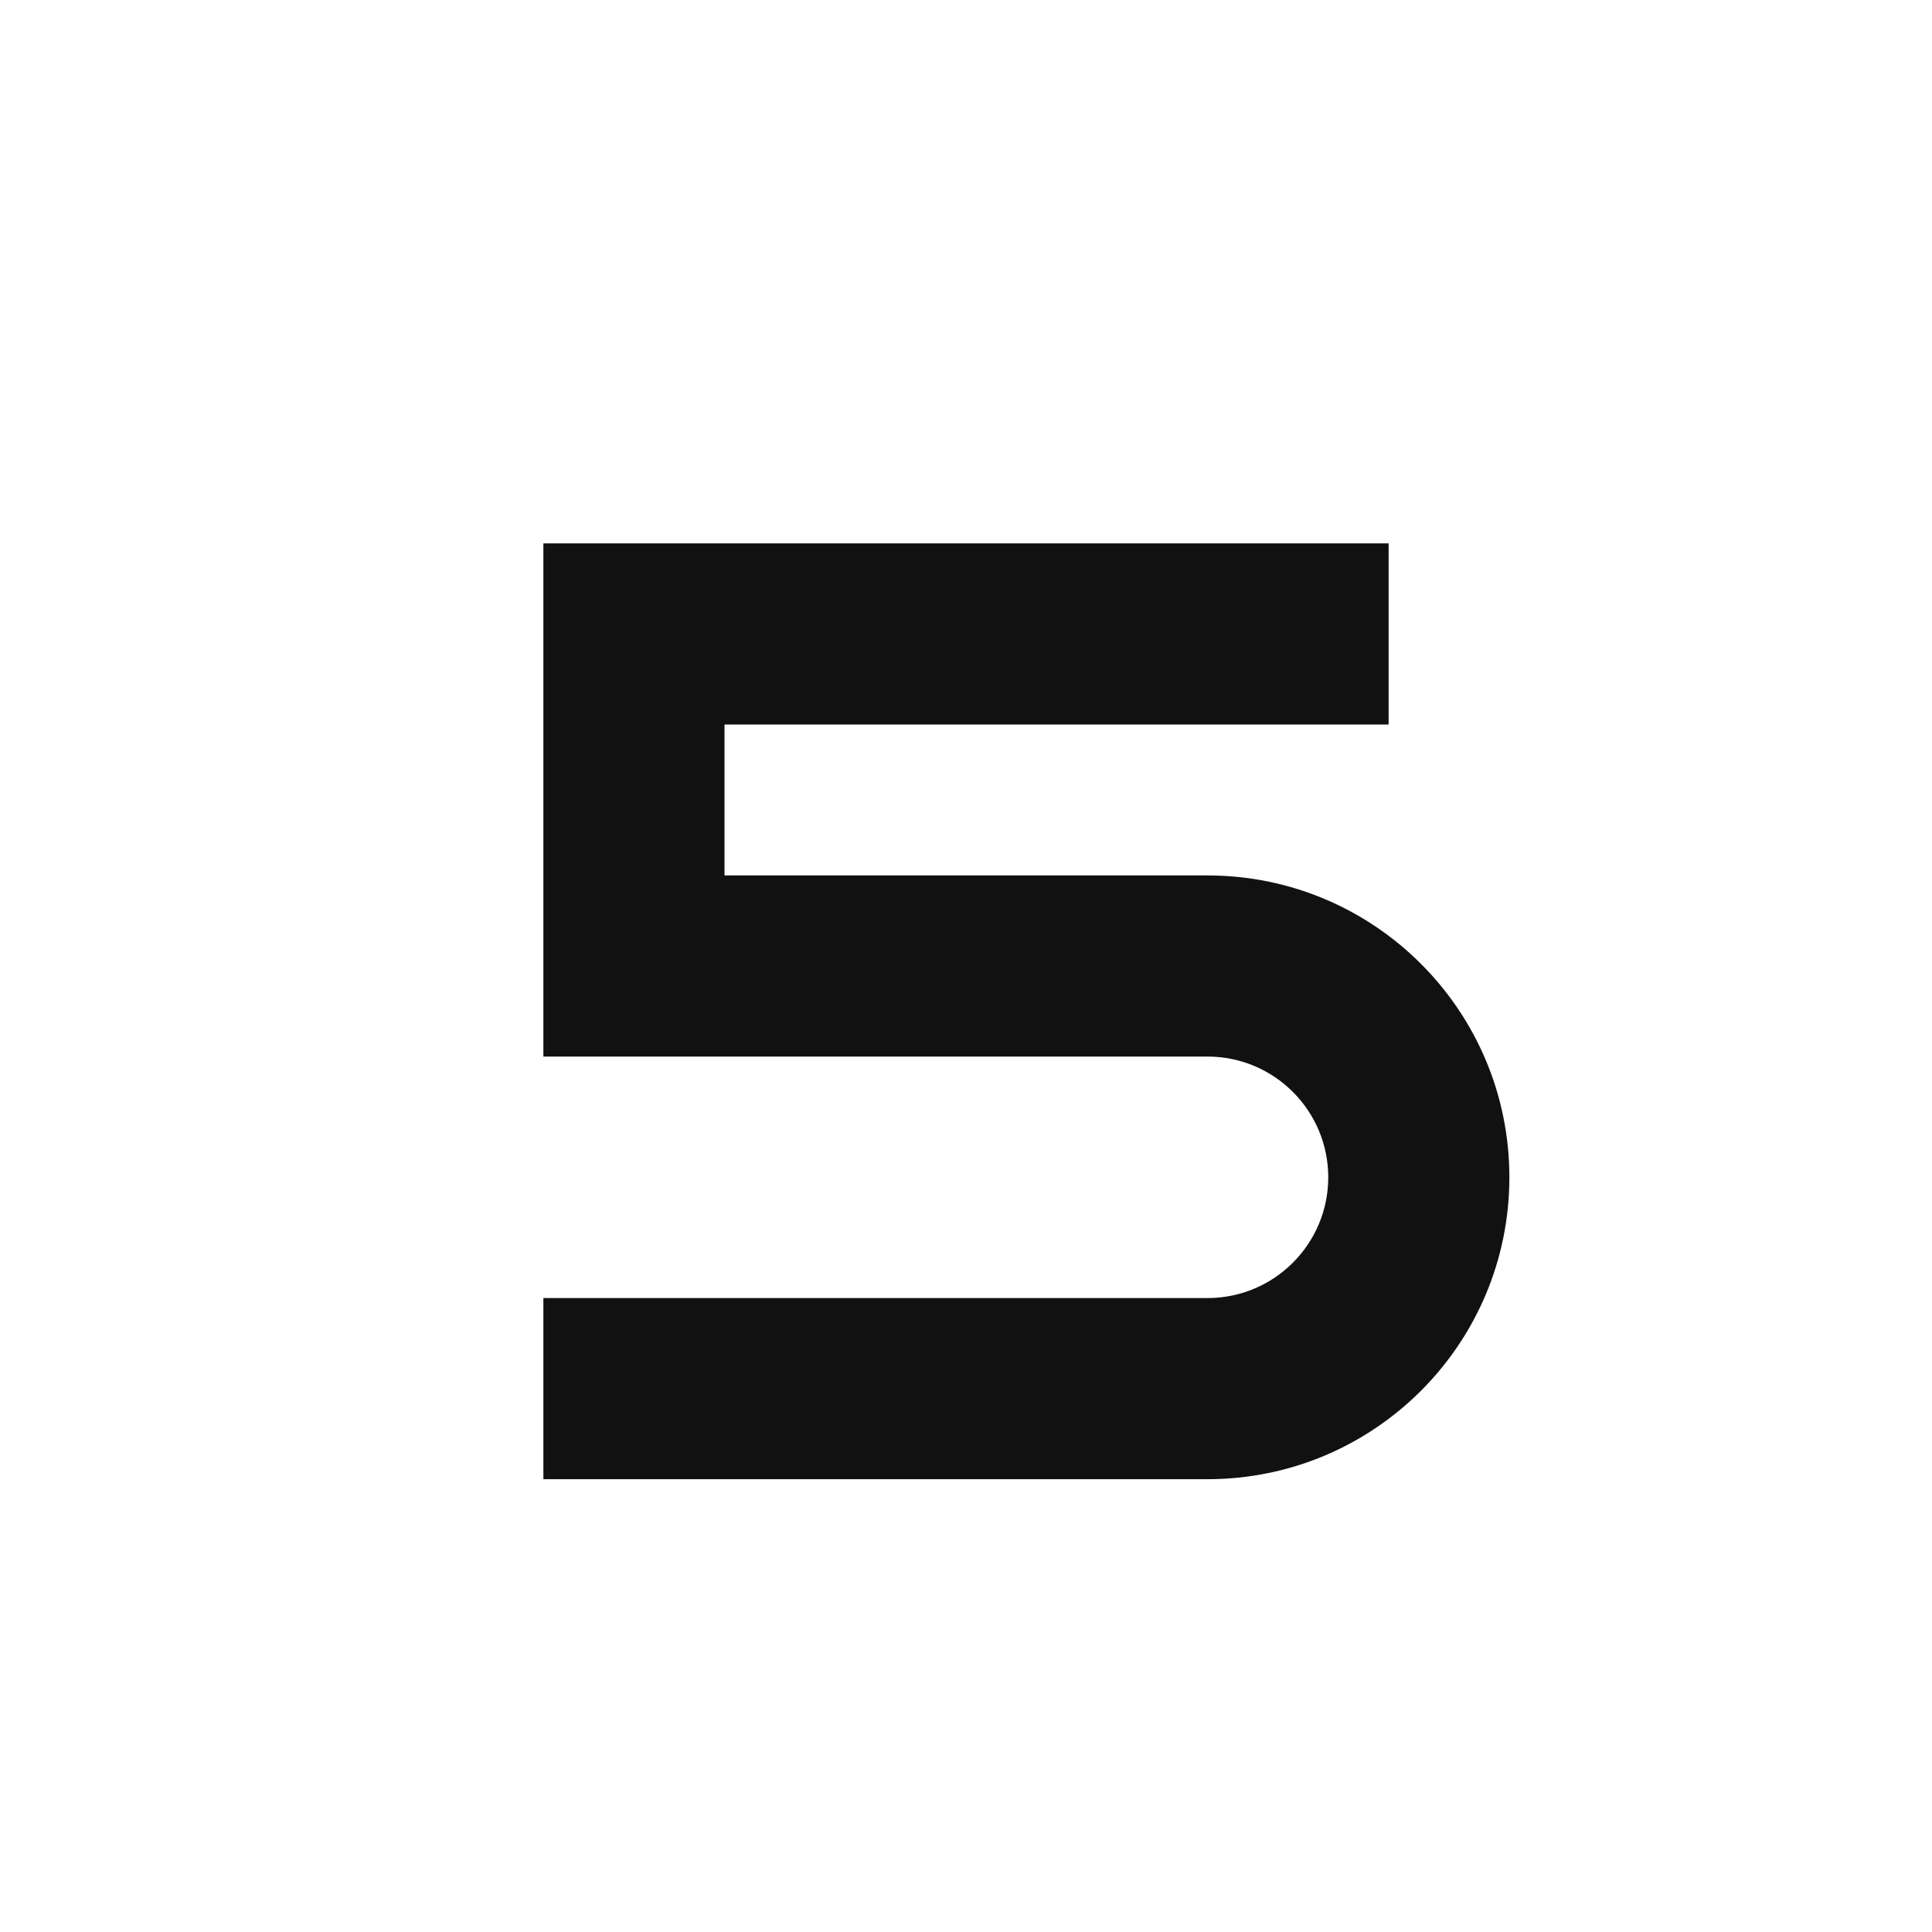
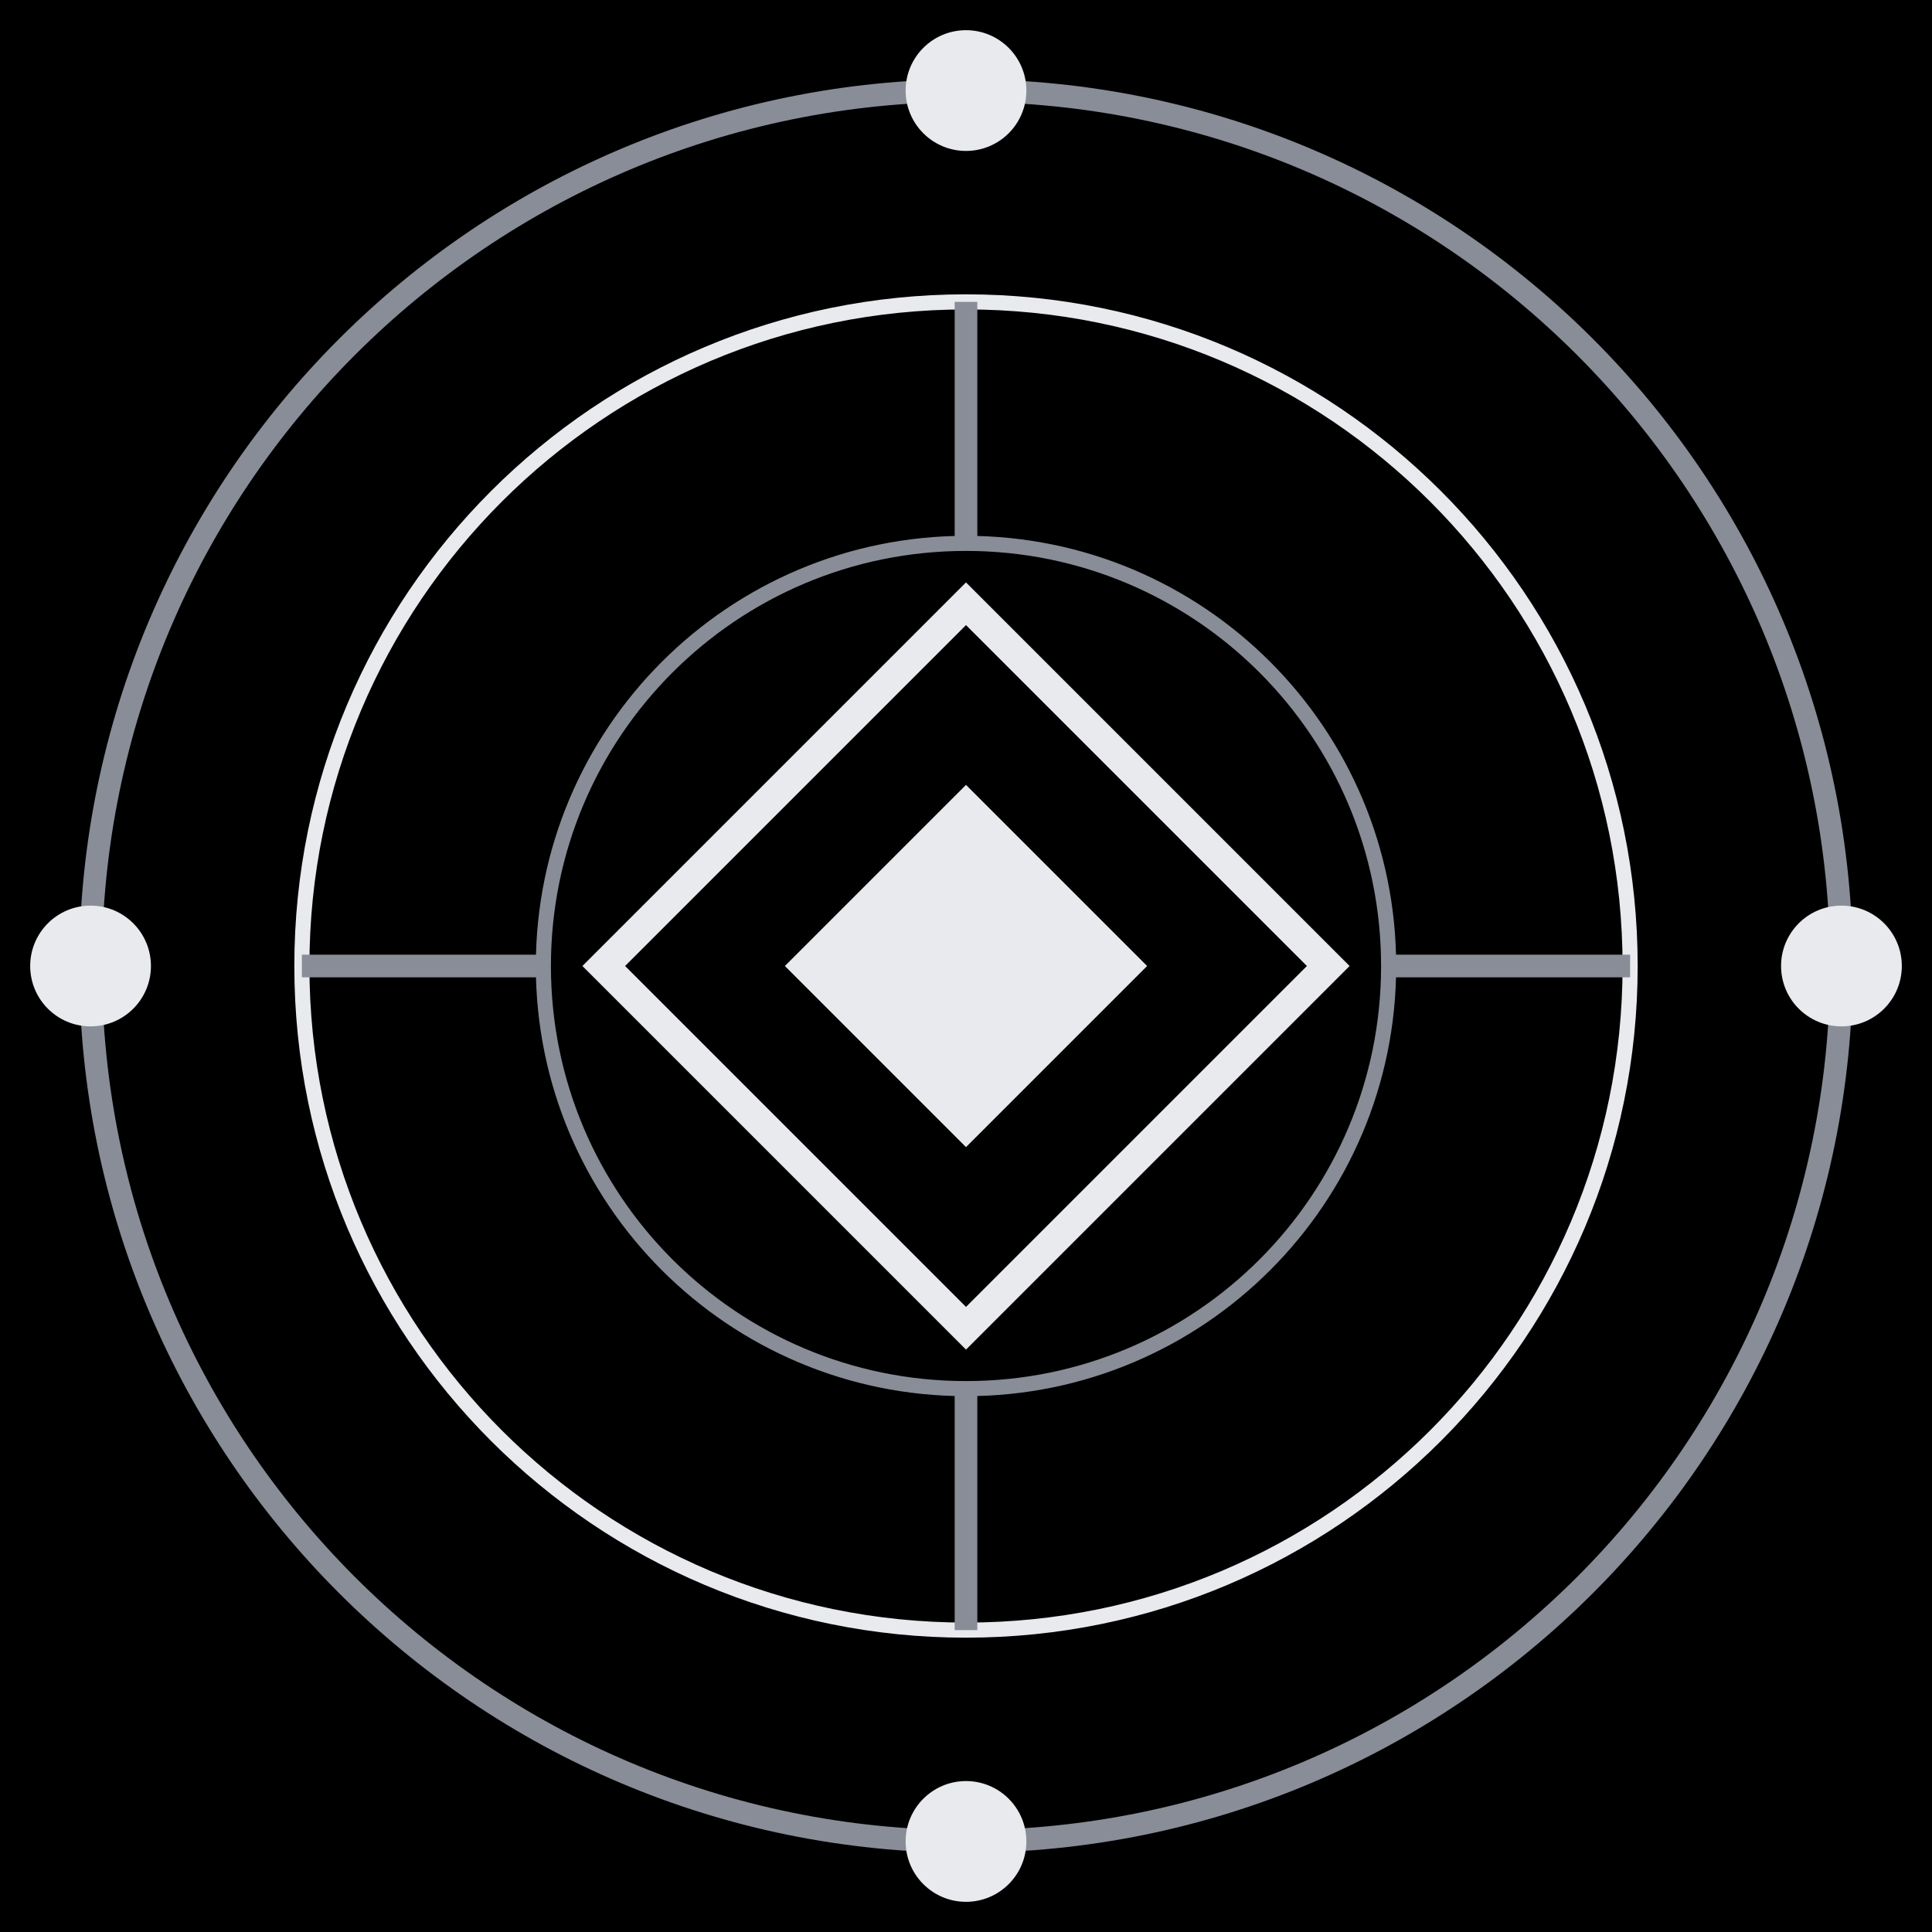
<svg xmlns="http://www.w3.org/2000/svg" viewBox="0 0 64 64">
-   <rect width="64" height="64" fill="#ffffff" />
-   <path d="M18 18H46V24H24V29H40C45.523 29 50 33.477 50 39C50 44.523 45.523 49 40 49H18V43H40C42.209 43 44 41.209 44 39C44 36.791 42.209 35 40 35H18V18Z" fill="#111111" />
+   <rect width="64" height="64" fill="#000000" />
+   <circle cx="32" cy="32" r="29" fill="none" stroke="#888d97" stroke-width="0.75" />
+   <circle cx="32" cy="32" r="22" fill="none" stroke="#e8eaee" stroke-width="0.5" />
+   <circle cx="32" cy="32" r="14" fill="none" stroke="#888d97" stroke-width="0.5" />
+   <circle cx="32" cy="3" r="2" fill="#e8eaee" />
+   <circle cx="61" cy="32" r="2" fill="#e8eaee" />
+   <circle cx="32" cy="61" r="2" fill="#e8eaee" />
+   <circle cx="3" cy="32" r="2" fill="#e8eaee" />
+   <line x1="32" y1="10" x2="32" y2="18" stroke="#888d97" stroke-width="0.75" />
+   <line x1="54" y1="32" x2="46" y2="32" stroke="#888d97" stroke-width="0.75" />
+   <line x1="32" y1="54" x2="32" y2="46" stroke="#888d97" stroke-width="0.75" />
+   <line x1="10" y1="32" x2="18" y2="32" stroke="#888d97" stroke-width="0.75" />
+   <polygon points="32,20 44,32 32,44 20,32" fill="none" stroke="#e8eaee" stroke-width="1" />
+   <polygon points="32,26 38,32 32,38 26,32" fill="#e8eaee" />
</svg>
